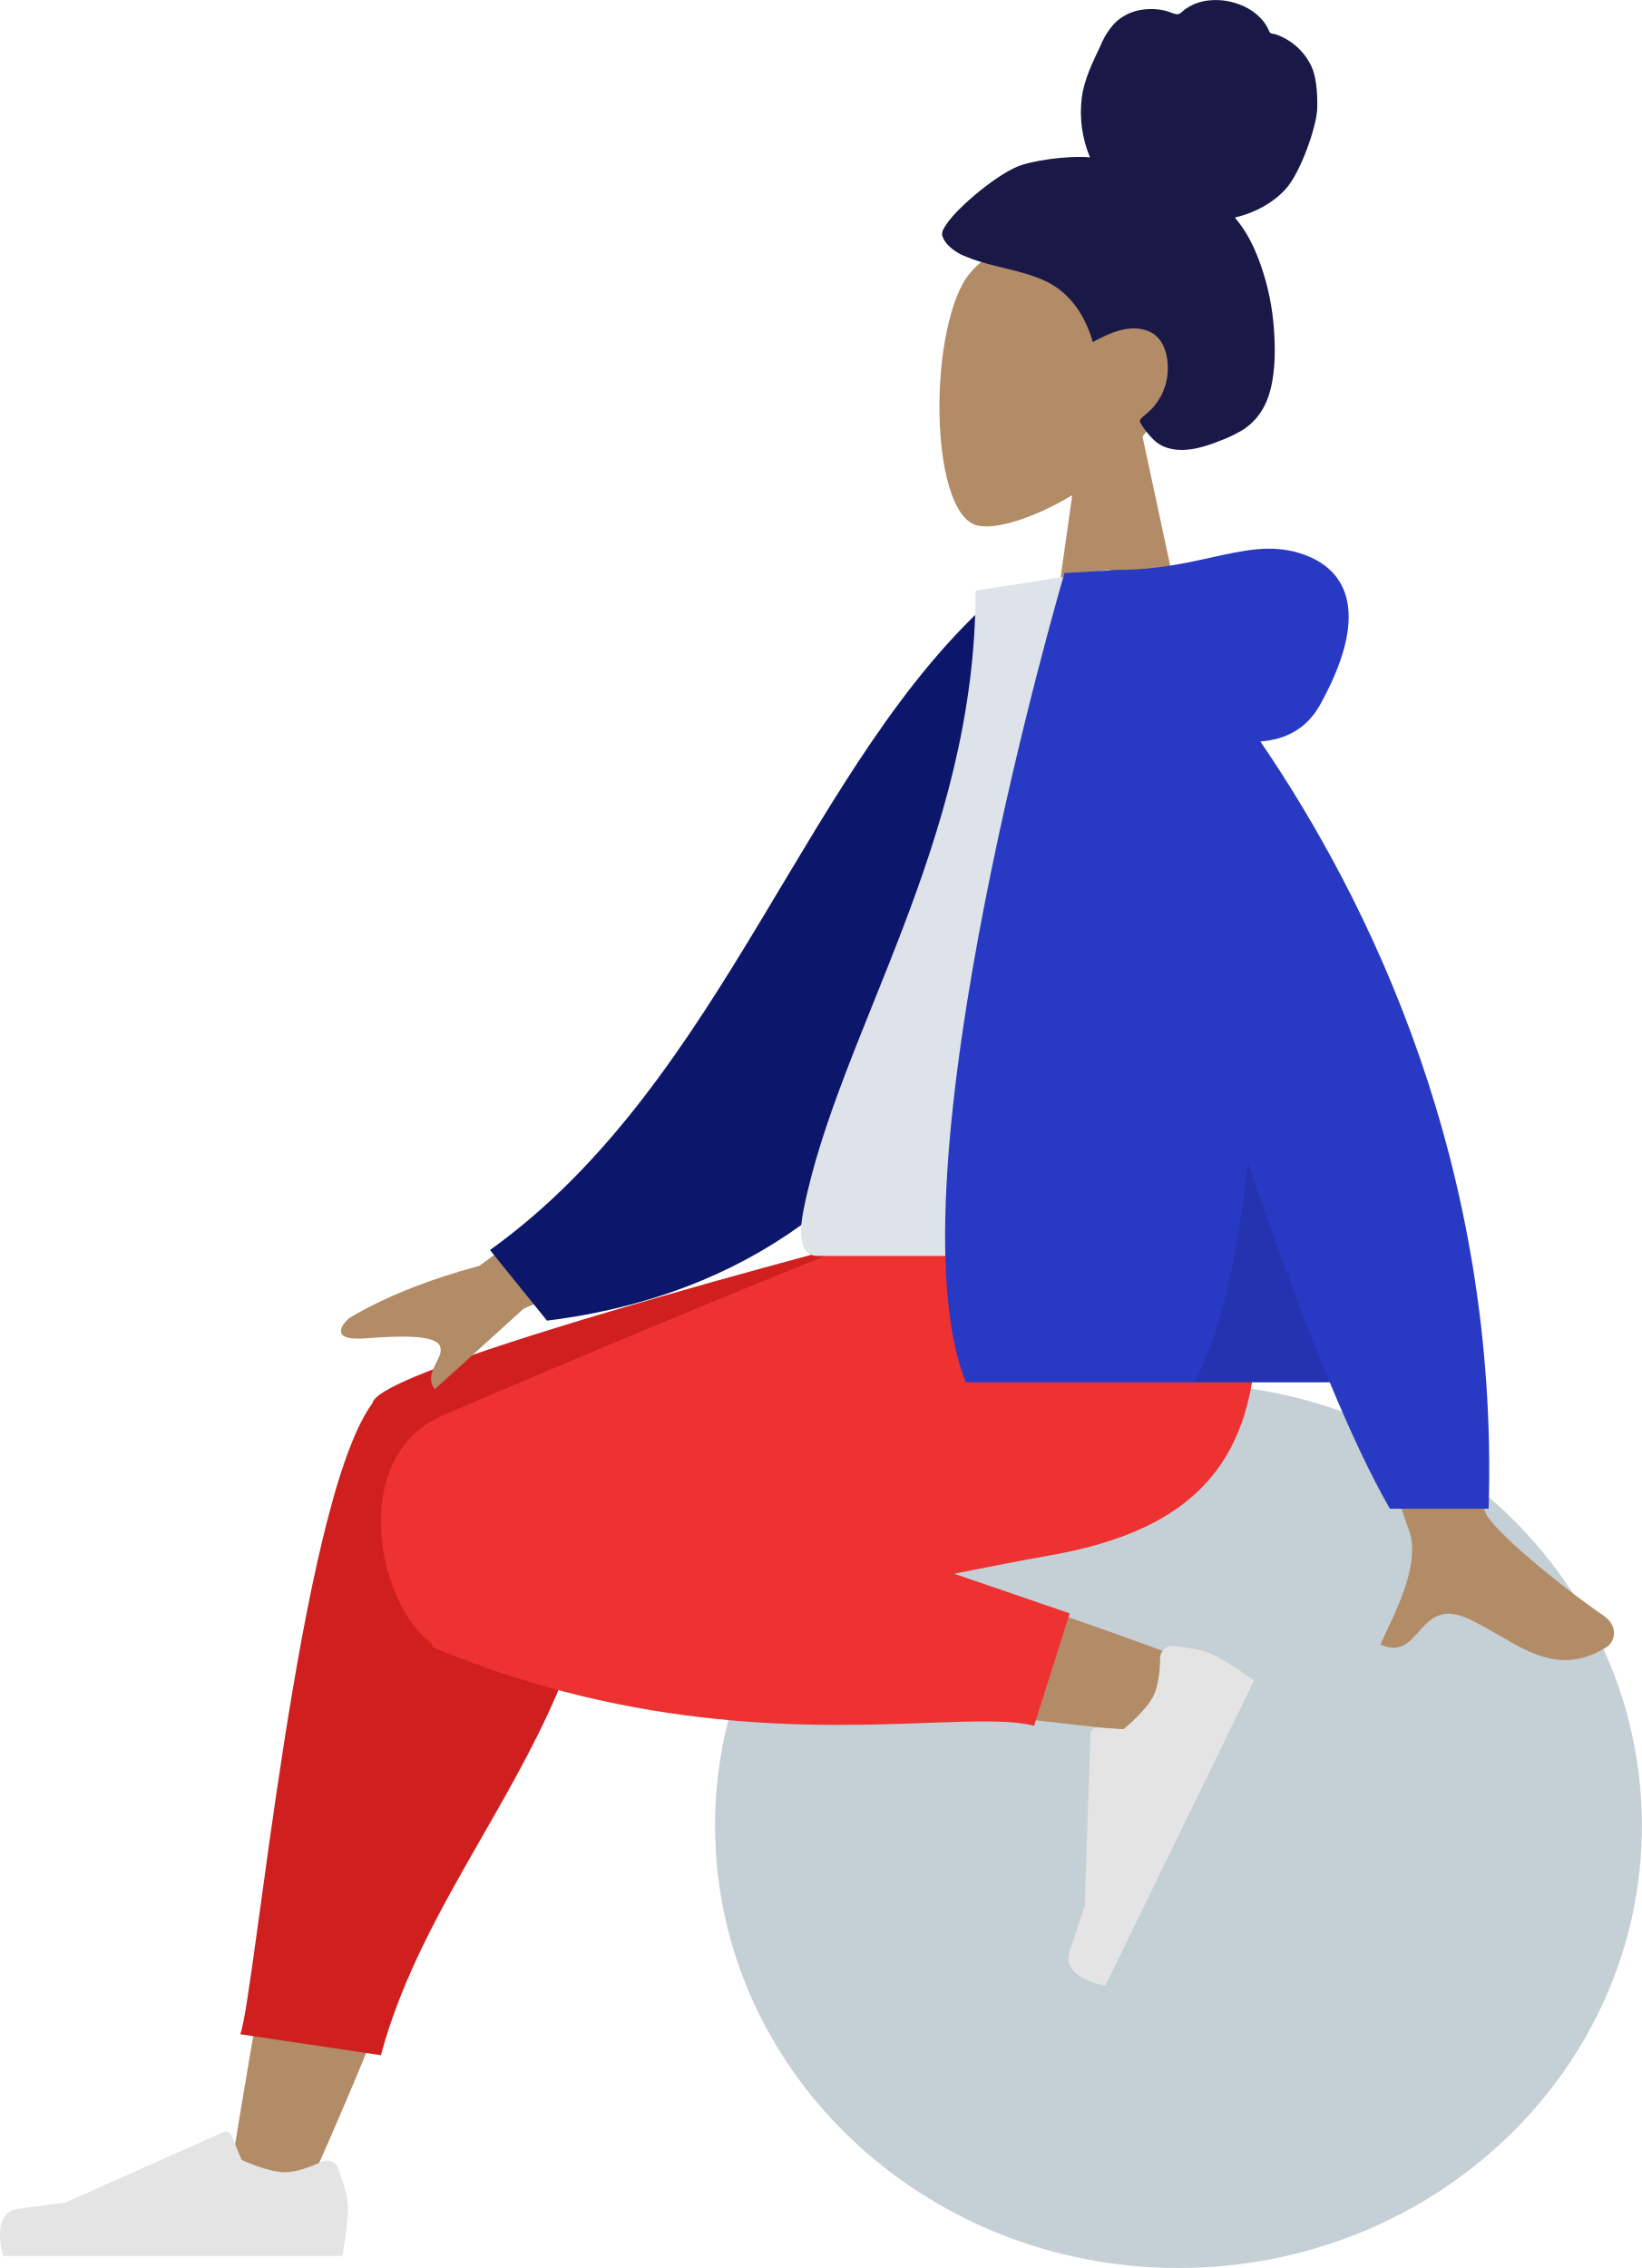
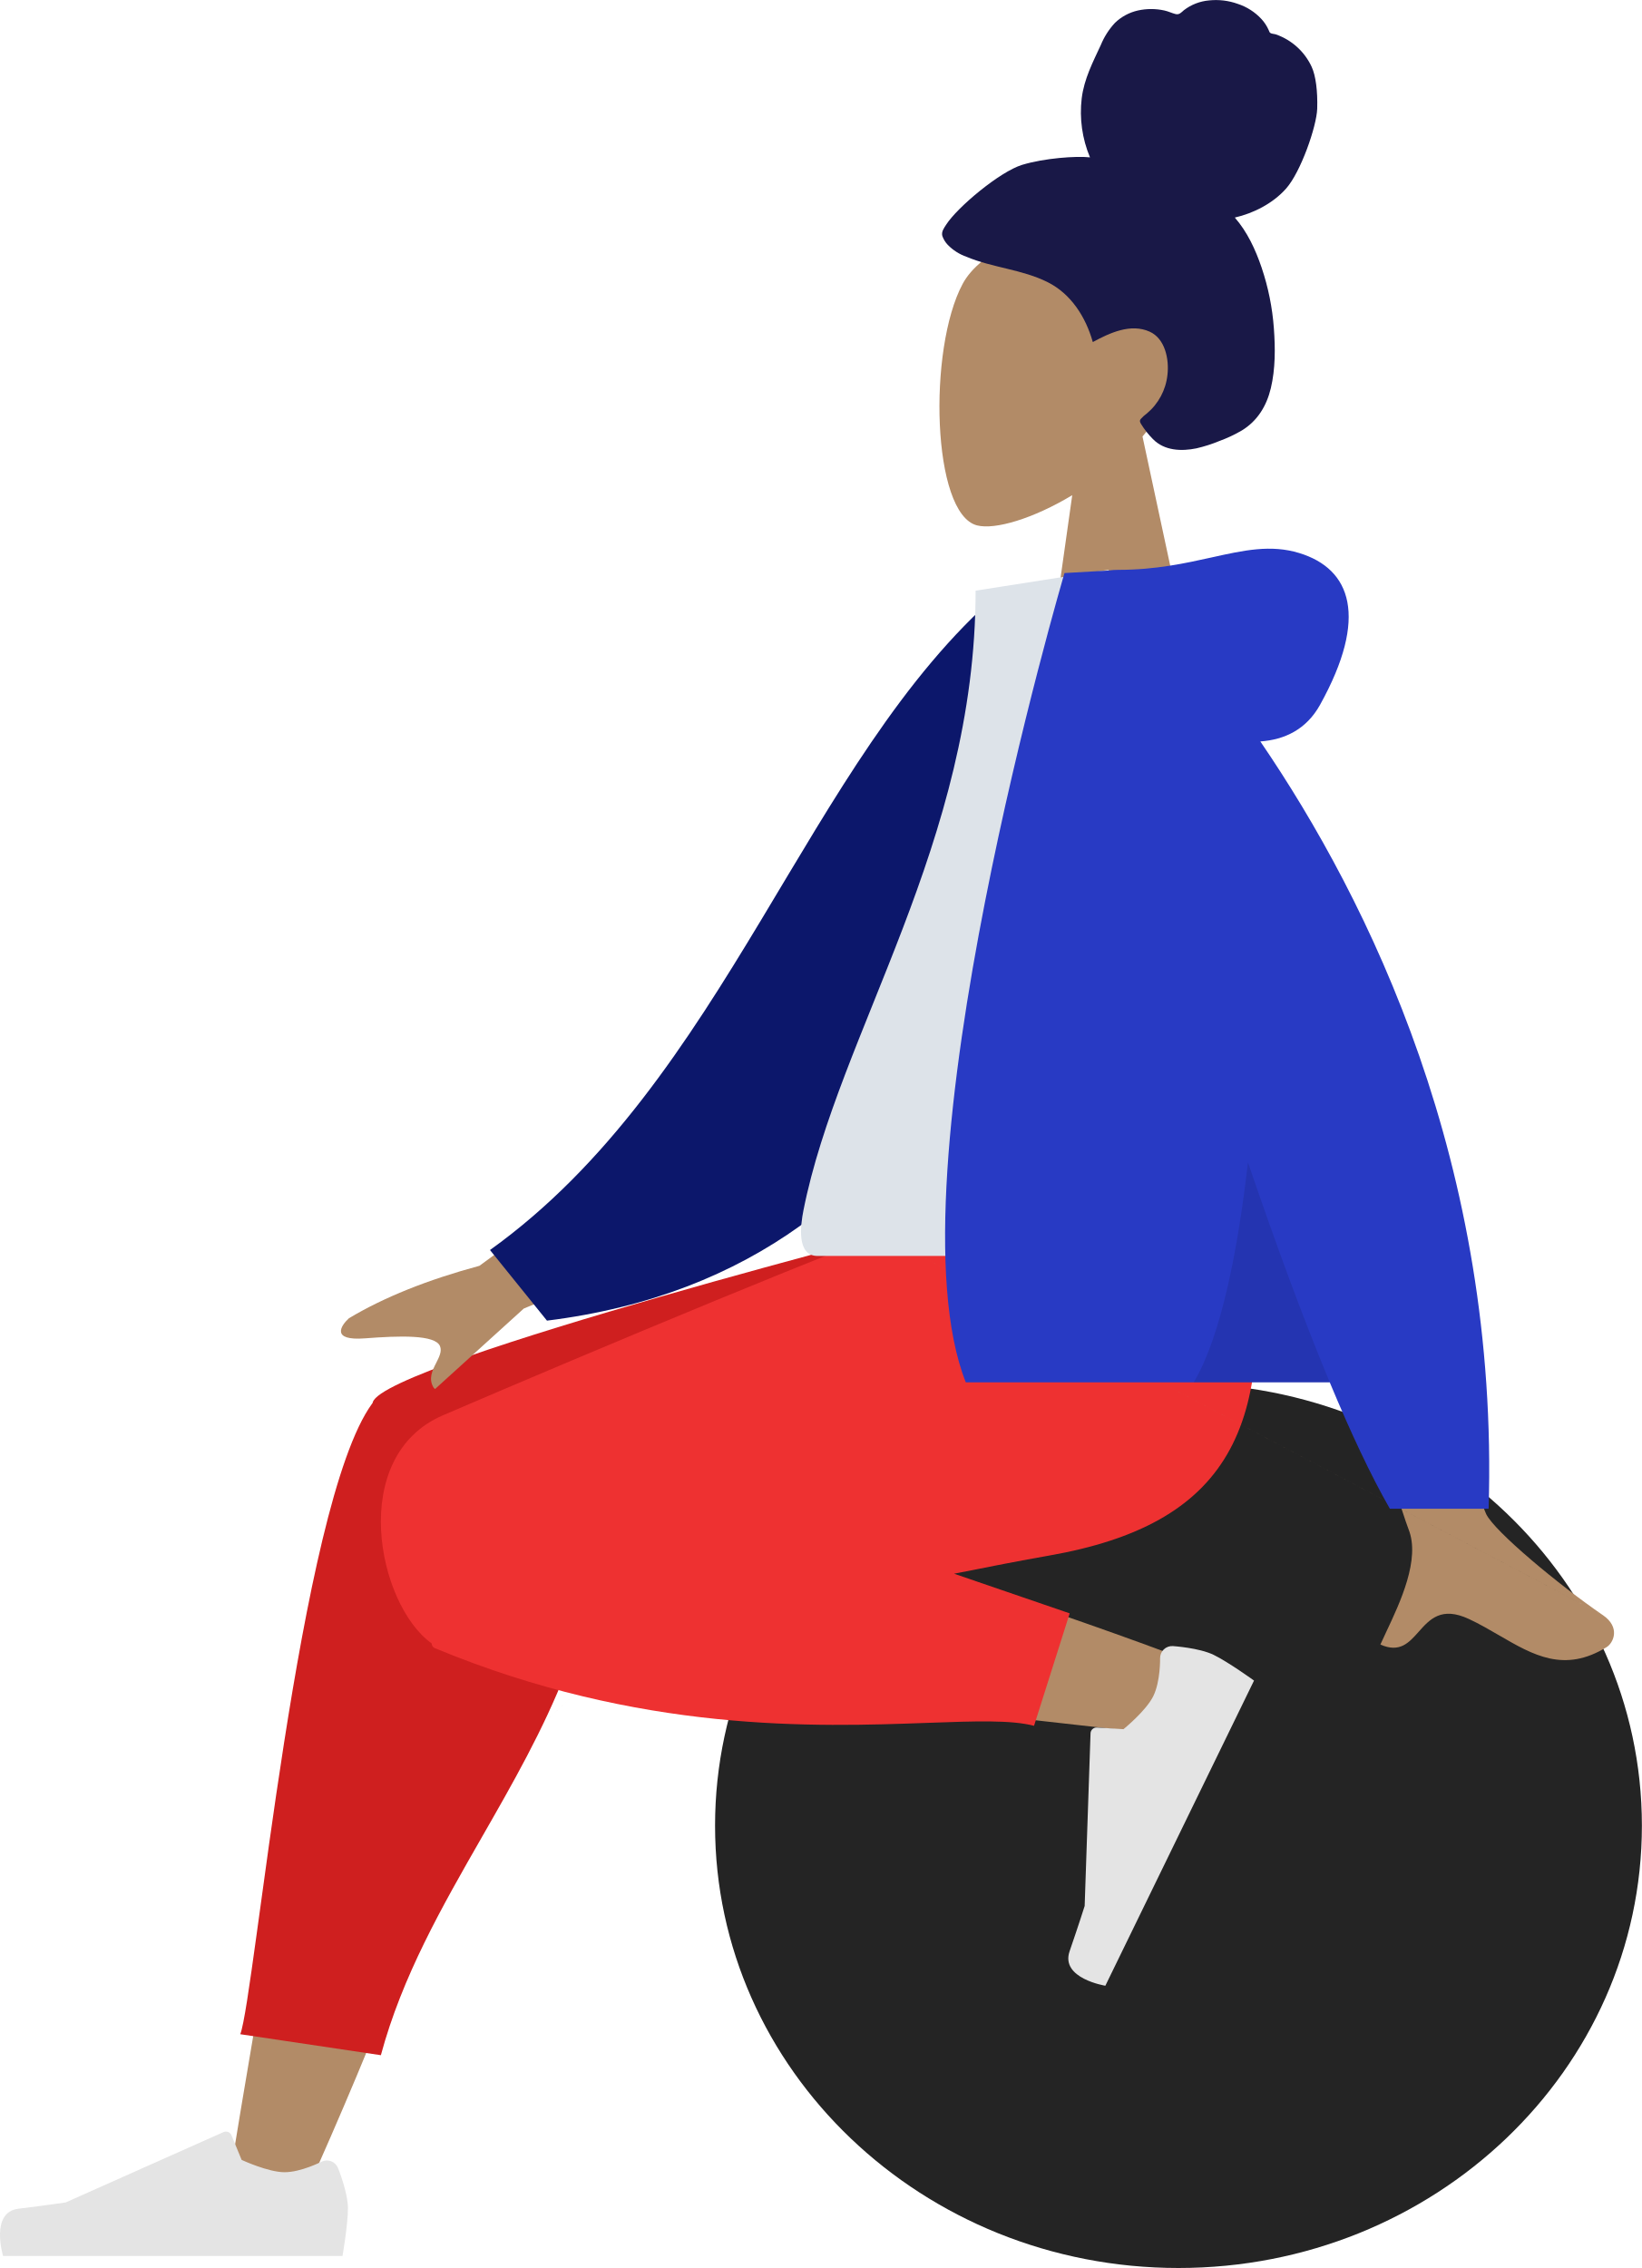
- <svg xmlns="http://www.w3.org/2000/svg" id="Group" height="100%" width="100%" viewBox="0 0 564.717 780.049">
+ <svg xmlns="http://www.w3.org/2000/svg" id="Group" width="100%" height="100%" viewBox="0 0 564.717 780.049">
+   <defs>
+     <style>
+       .cls-1 {
+         fill: #b28b67;
+       }
+ 
+       .cls-1, .cls-10, .cls-2, .cls-4, .cls-5, .cls-6, .cls-7, .cls-8, .cls-9 {
+         fill-rule: evenodd;
+       }
+ 
+       .cls-2 {
+         fill: #191847;
+       }
+ 
+       .cls-3 {
+         fill: #242424;
+       }
+ 
+       .cls-4 {
+         fill: #cf1f1f;
+       }
+ 
+       .cls-5 {
+         fill: #ee3131;
+       }
+ 
+       .cls-6 {
+         fill: #e4e4e4;
+       }
+ 
+       .cls-7 {
+         fill: #0c176b;
+       }
+ 
+       .cls-8 {
+         fill: #dde3e9;
+       }
+ 
+       .cls-9 {
+         fill: #283ac4;
+       }
+ 
+       .cls-10 {
+         fill: rgba(0,0,0,0.1);
+       }
+     </style>
+   </defs>
  <g id="Group_71" data-name="Group 71" transform="translate(323.116 0)">
    <g id="Group_69" data-name="Group 69" transform="translate(0 78.73)">
      <g id="Group_68" data-name="Group 68" transform="translate(0 0)">
-         <path id="Path_88" data-name="Path 88" d="M10.573,23.438C-1.422,45.8,0,102.509,15.506,106.5c6.182,1.594,19.353-2.31,32.757-10.389L39.85,155.639h49.68l-17.1-79.715c9.538-11.2,15.994-24.917,14.915-40.292C84.234-8.666,22.568,1.079,10.573,23.438Z" transform="translate(-2.59 -4.53)" fill="#b28b67" fill-rule="evenodd" />
+         <path id="Path_88" data-name="Path 88" class="cls-1" d="M10.573,23.438C-1.422,45.8,0,102.509,15.506,106.5c6.182,1.594,19.353-2.31,32.757-10.389L39.85,155.639h49.68l-17.1-79.715c9.538-11.2,15.994-24.917,14.915-40.292C84.234-8.666,22.568,1.079,10.573,23.438Z" transform="translate(-2.59 -4.53)" />
      </g>
    </g>
    <g id="Group_70" data-name="Group 70" transform="translate(0.9 0)">
-       <path id="Path_89" data-name="Path 89" d="M71.332,61.2c7.626-2.327,18.7-3.116,23.352-2.582A40.218,40.218,0,0,1,91.841,38.3c.833-6.695,3.822-12.395,6.587-18.368a25.129,25.129,0,0,1,4.872-7.6A16.634,16.634,0,0,1,111.181,8.1,21.076,21.076,0,0,1,120.26,8.1c1.32.278,2.5.882,3.8,1.217,1.326.344,1.969-.486,2.931-1.321a16.594,16.594,0,0,1,8.653-3.359,22.3,22.3,0,0,1,9.847,1.181,19.272,19.272,0,0,1,8.2,5.26,13.764,13.764,0,0,1,2.457,3.769c.238.572.277.912.848,1.121.528.194,1.146.2,1.691.384a21.272,21.272,0,0,1,12.226,11.09c1.431,3.051,2.109,8.424,1.923,14.446s-5.619,21.734-10.7,27.466c-4.536,5.116-11.2,8.491-17.639,9.969,4.271,4.885,7.114,10.99,9.217,17.2a84.217,84.217,0,0,1,4.219,20.892c.5,6.784.542,13.958-1.047,20.6-1.487,6.208-4.666,11.3-9.974,14.533a47.624,47.624,0,0,1-7.678,3.608,50.516,50.516,0,0,1-7.91,2.537c-5.14,1.063-11.063.881-15.023-3.214a28.218,28.218,0,0,1-4.038-5.134c-.374-.649-.6-1.073-.145-1.706a12.2,12.2,0,0,1,2.126-1.935,20.056,20.056,0,0,0,7.085-13.278c.632-5.45-.831-12.485-6.127-14.864-6.537-2.936-13.735.434-19.545,3.576-2.469-8.721-7.539-16.573-15.488-20.573-8.794-4.426-18.884-4.944-27.922-8.74a16.671,16.671,0,0,1-6.487-4.129,8.4,8.4,0,0,1-1.863-3.05c-.381-1.464.563-2.691,1.292-3.832C49.052,75.755,63.706,63.53,71.332,61.2Z" transform="translate(-43.808 -4.496)" fill="#191847" fill-rule="evenodd" />
+       <path id="Path_89" data-name="Path 89" class="cls-2" d="M71.332,61.2c7.626-2.327,18.7-3.116,23.352-2.582A40.218,40.218,0,0,1,91.841,38.3c.833-6.695,3.822-12.395,6.587-18.368a25.129,25.129,0,0,1,4.872-7.6A16.634,16.634,0,0,1,111.181,8.1,21.076,21.076,0,0,1,120.26,8.1c1.32.278,2.5.882,3.8,1.217,1.326.344,1.969-.486,2.931-1.321a16.594,16.594,0,0,1,8.653-3.359,22.3,22.3,0,0,1,9.847,1.181,19.272,19.272,0,0,1,8.2,5.26,13.764,13.764,0,0,1,2.457,3.769c.238.572.277.912.848,1.121.528.194,1.146.2,1.691.384a21.272,21.272,0,0,1,12.226,11.09c1.431,3.051,2.109,8.424,1.923,14.446s-5.619,21.734-10.7,27.466c-4.536,5.116-11.2,8.491-17.639,9.969,4.271,4.885,7.114,10.99,9.217,17.2a84.217,84.217,0,0,1,4.219,20.892c.5,6.784.542,13.958-1.047,20.6-1.487,6.208-4.666,11.3-9.974,14.533a47.624,47.624,0,0,1-7.678,3.608,50.516,50.516,0,0,1-7.91,2.537c-5.14,1.063-11.063.881-15.023-3.214a28.218,28.218,0,0,1-4.038-5.134c-.374-.649-.6-1.073-.145-1.706a12.2,12.2,0,0,1,2.126-1.935,20.056,20.056,0,0,0,7.085-13.278c.632-5.45-.831-12.485-6.127-14.864-6.537-2.936-13.735.434-19.545,3.576-2.469-8.721-7.539-16.573-15.488-20.573-8.794-4.426-18.884-4.944-27.922-8.74a16.671,16.671,0,0,1-6.487-4.129,8.4,8.4,0,0,1-1.863-3.05c-.381-1.464.563-2.691,1.292-3.832C49.052,75.755,63.706,63.53,71.332,61.2Z" transform="translate(-43.808 -4.496)" />
    </g>
  </g>
  <g id="Group_81" data-name="Group 81" transform="translate(0 419.872)">
    <g id="Group_73" data-name="Group 73" transform="translate(245.94 55.889)">
      <g id="Group_72" data-name="Group 72" transform="translate(0)">
-         <ellipse id="Ellipse_5" data-name="Ellipse 5" cx="159.389" cy="152.144" rx="159.389" ry="152.144" fill="#c5cfd6" />
+         <ellipse id="Ellipse_5" data-name="Ellipse 5" class="cls-3" cx="159.389" cy="152.144" rx="159.389" ry="152.144" />
      </g>
    </g>
    <g id="Group_74" data-name="Group 74" transform="translate(78.923 66.584)">
-       <path id="Path_90" data-name="Path 90" d="M197.744,165.5c-7.7,26.968-26.879,78.084-53.4,136.784l-25.2-7.355c22.049-135.075,40.4-224.5,50.911-251.72,6.945-17.983,59.485-15.876,53.441,20.309-2.536,15.174-12.565,55.806-25.746,101.982l103.59-95.672c41.1,8.515,126.316,38.617,150.651,48.235,15.293,6.045,5.434,26.546-7.613,24.753-9.309-1.28-118.084-12.683-194.812-23.726-30.81-4.434-14.235-62.144,17.754-56.037,10.762,2.054,22.209,4.328,34.02,6.775Z" transform="translate(-119.138 -32.166)" fill="#b28b67" fill-rule="evenodd" />
+       <path id="Path_90" data-name="Path 90" class="cls-1" d="M197.744,165.5c-7.7,26.968-26.879,78.084-53.4,136.784l-25.2-7.355c22.049-135.075,40.4-224.5,50.911-251.72,6.945-17.983,59.485-15.876,53.441,20.309-2.536,15.174-12.565,55.806-25.746,101.982l103.59-95.672c41.1,8.515,126.316,38.617,150.651,48.235,15.293,6.045,5.434,26.546-7.613,24.753-9.309-1.28-118.084-12.683-194.812-23.726-30.81-4.434-14.235-62.144,17.754-56.037,10.762,2.054,22.209,4.328,34.02,6.775Z" transform="translate(-119.138 -32.166)" />
    </g>
    <g id="Group_75" data-name="Group 75" transform="translate(82.641)">
-       <path id="Path_91" data-name="Path 91" d="M414.448,0H398.795S207.783,48.673,203.581,62.385c-.029.1-.056.194-.079.291q-.1.129-.192.259C178.075,97.641,162.96,267.083,158,279.77l48.357,7.214c7.315-27.121,20.988-50.99,34.753-75.014,21.048-36.741,42.308-73.849,41.358-123.522a26.971,26.971,0,0,0,.356-6.857l131.624-67Z" transform="translate(-158)" fill="#cf1f1f" fill-rule="evenodd" />
+       <path id="Path_91" data-name="Path 91" class="cls-4" d="M414.448,0H398.795S207.783,48.673,203.581,62.385c-.029.1-.056.194-.079.291q-.1.129-.192.259C178.075,97.641,162.96,267.083,158,279.77l48.357,7.214c7.315-27.121,20.988-50.99,34.753-75.014,21.048-36.741,42.308-73.849,41.358-123.522a26.971,26.971,0,0,0,.356-6.857l131.624-67Z" transform="translate(-158)" />
    </g>
    <g id="Group_76" data-name="Group 76" transform="translate(130.998)">
-       <path id="Path_92" data-name="Path 92" d="M310.156,121.385c12.043-2.411,23.134-4.562,32.623-6.227C404.079,104.406,421.953,71.593,411.384,0H298.442c-18.45,5.3-114.329,45.508-164.077,66.894-32.925,14.155-22.546,65.18-3.9,78.459a1.821,1.821,0,0,0,1.035,1.616c70.692,29.3,130.974,27.113,169.685,25.709,16.214-.588,28.642-1.039,36.467,1.019l12.261-38.675Z" transform="translate(-113)" fill="#ee3131" fill-rule="evenodd" />
+       <path id="Path_92" data-name="Path 92" class="cls-5" d="M310.156,121.385c12.043-2.411,23.134-4.562,32.623-6.227C404.079,104.406,421.953,71.593,411.384,0H298.442c-18.45,5.3-114.329,45.508-164.077,66.894-32.925,14.155-22.546,65.18-3.9,78.459a1.821,1.821,0,0,0,1.035,1.616c70.692,29.3,130.974,27.113,169.685,25.709,16.214-.588,28.642-1.039,36.467,1.019l12.261-38.675Z" transform="translate(-113)" />
    </g>
    <g id="Group_78" data-name="Group 78" transform="matrix(-0.438, 0.899, -0.899, -0.438, 432.131, 156.459)">
      <g id="Group_77" data-name="Group 77" transform="translate(0 0)">
-         <path id="Path_93" data-name="Path 93" d="M9.146,32.39a4.14,4.14,0,0,1-5.719-2.11S0,21.94,0,16.341,1.866,0,1.866,0h116.75s4.551,15.045-5.254,16.245-16.29,2.166-16.29,2.166L42.807,42.6a2.07,2.07,0,0,1-2.757-1.1l-3.488-8.461S27.486,28.8,21.811,28.8,9.146,32.39,9.146,32.39Z" fill="#e4e4e4" fill-rule="evenodd" />
+         <path id="Path_93" data-name="Path 93" class="cls-6" d="M9.146,32.39a4.14,4.14,0,0,1-5.719-2.11S0,21.94,0,16.341,1.866,0,1.866,0h116.75s4.551,15.045-5.254,16.245-16.29,2.166-16.29,2.166L42.807,42.6a2.07,2.07,0,0,1-2.757-1.1l-3.488-8.461S27.486,28.8,21.811,28.8,9.146,32.39,9.146,32.39Z" />
      </g>
    </g>
    <g id="Group_80" data-name="Group 80" transform="translate(0 313.254)">
      <g id="Group_79" data-name="Group 79" transform="translate(0 0)">
-         <path id="Path_94" data-name="Path 94" d="M111.525,29.724a4.14,4.14,0,0,1,5.719,2.11s3.427,8.34,3.427,13.939-1.866,16.341-1.866,16.341H2.055S-2.5,47.069,7.309,45.87,23.6,43.7,23.6,43.7L77.864,19.512a2.07,2.07,0,0,1,2.757,1.1l3.488,8.461S93.185,33.31,98.86,33.31,111.525,29.724,111.525,29.724Z" transform="translate(-1 -19.332)" fill="#e4e4e4" fill-rule="evenodd" />
+         <path id="Path_94" data-name="Path 94" class="cls-6" d="M111.525,29.724a4.14,4.14,0,0,1,5.719,2.11s3.427,8.34,3.427,13.939-1.866,16.341-1.866,16.341H2.055S-2.5,47.069,7.309,45.87,23.6,43.7,23.6,43.7L77.864,19.512a2.07,2.07,0,0,1,2.757,1.1l3.488,8.461S93.185,33.31,98.86,33.31,111.525,29.724,111.525,29.724Z" transform="translate(-1 -19.332)" />
      </g>
    </g>
  </g>
  <g id="Group_87" data-name="Group 87" transform="translate(117.266 188.717)">
    <g id="Group_82" data-name="Group 82" transform="translate(0 198.148)">
-       <path id="Path_95" data-name="Path 95" d="M147.834,92.212,81.805,140.7q-26.864,7.25-44.888,18.038c-2.838,2.585-6.268,7.822,5.5,6.918s24.192-1.329,25.817,2.687c.71,1.757-.255,3.666-1.292,5.713-1.327,2.625-2.77,5.475-.925,8.52l.5.522,30.526-27.688,65.384-27.115-14.6-36.081L468.218,260.87c-15.23-10.443-37.178-28.721-40.144-34.738-6.066-12.306-26.723-132.247-26.723-132.247l-43.257.17S398.157,223.389,401.351,231.3c4.148,10.28-2.9,25.214-7.676,35.343-.739,1.567-1.424,3.018-2,4.32,6.63,2.966,9.814-.619,13.172-4.4,3.792-4.27,7.8-8.787,17.25-4.395,3.649,1.7,7.1,3.705,10.476,5.668,11.654,6.773,22.36,13,36.924,4.01,2.309-1.424,4.839-6.787-1.274-10.979Z" transform="translate(-34.163 -92.212)" fill="#b28b67" fill-rule="evenodd" />
+       <path id="Path_95" data-name="Path 95" class="cls-1" d="M147.834,92.212,81.805,140.7q-26.864,7.25-44.888,18.038c-2.838,2.585-6.268,7.822,5.5,6.918s24.192-1.329,25.817,2.687c.71,1.757-.255,3.666-1.292,5.713-1.327,2.625-2.77,5.475-.925,8.52l.5.522,30.526-27.688,65.384-27.115-14.6-36.081L468.218,260.87c-15.23-10.443-37.178-28.721-40.144-34.738-6.066-12.306-26.723-132.247-26.723-132.247l-43.257.17S398.157,223.389,401.351,231.3c4.148,10.28-2.9,25.214-7.676,35.343-.739,1.567-1.424,3.018-2,4.32,6.63,2.966,9.814-.619,13.172-4.4,3.792-4.27,7.8-8.787,17.25-4.395,3.649,1.7,7.1,3.705,10.476,5.668,11.654,6.773,22.36,13,36.924,4.01,2.309-1.424,4.839-6.787-1.274-10.979Z" transform="translate(-34.163 -92.212)" />
    </g>
    <g id="Group_83" data-name="Group 83" transform="translate(264.404 248.565) rotate(175)">
-       <path id="Path_96" data-name="Path 96" d="M0,231.135l17.564,4.618C88.723,184.389,125.5,76.971,211.686,25.9L194.283,0C52.074,5.111,5.488,135.985,0,231.135Z" transform="translate(0 0)" fill="#0c176b" fill-rule="evenodd" />
+       <path id="Path_96" data-name="Path 96" class="cls-7" d="M0,231.135l17.564,4.618C88.723,184.389,125.5,76.971,211.686,25.9L194.283,0C52.074,5.111,5.488,135.985,0,231.135Z" transform="translate(0 0)" />
    </g>
    <g id="Group_84" data-name="Group 84" transform="translate(158.24 7.272)">
-       <path id="Path_97" data-name="Path 97" d="M254.045,235.978H95.669c-7.239,0-5.875-10.449-4.827-15.724C102.914,159.4,150.047,93.794,150.047,7.164L195.73,0C233.516,60.771,246.583,135.593,254.045,235.978Z" transform="translate(-90)" fill="#dde3e9" fill-rule="evenodd" />
+       <path id="Path_97" data-name="Path 97" class="cls-8" d="M254.045,235.978H95.669c-7.239,0-5.875-10.449-4.827-15.724C102.914,159.4,150.047,93.794,150.047,7.164L195.73,0C233.516,60.771,246.583,135.593,254.045,235.978Z" transform="translate(-90)" />
    </g>
    <g id="Group_85" data-name="Group 85" transform="translate(207.792 0)">
-       <path id="Path_98" data-name="Path 98" d="M163.324,62.78c8.312-.594,15.815-4.072,20.558-12.63,16.7-30.129,10.667-46.717-7.177-52.17-9.812-3-19.041-.952-30.087,1.5-9.04,2-19.3,4.279-32.1,4.281A22.18,22.18,0,0,0,111.124,4l-15.158.865S34.419,213.459,62.018,283.207H187.2c7.118,17.1,14.1,32.012,20.675,43.47h33.966C245.5,208.519,200.761,117.6,163.324,62.78Z" transform="translate(-54.899 3.513)" fill="#283ac4" fill-rule="evenodd" />
+       <path id="Path_98" data-name="Path 98" class="cls-9" d="M163.324,62.78c8.312-.594,15.815-4.072,20.558-12.63,16.7-30.129,10.667-46.717-7.177-52.17-9.812-3-19.041-.952-30.087,1.5-9.04,2-19.3,4.279-32.1,4.281A22.18,22.18,0,0,0,111.124,4l-15.158.865S34.419,213.459,62.018,283.207H187.2c7.118,17.1,14.1,32.012,20.675,43.47h33.966C245.5,208.519,200.761,117.6,163.324,62.78Z" transform="translate(-54.899 3.513)" />
    </g>
    <g id="Group_86" data-name="Group 86" transform="translate(293.306 211.071)">
-       <path id="Path_99" data-name="Path 99" d="M128.185,174.1c-9.339-22.43-18.916-48.611-28.132-75.649C96.622,128.23,90.909,158.135,81.4,174.1Z" transform="translate(-81.397 -98.454)" fill="rgba(0,0,0,0.1)" fill-rule="evenodd" />
+       <path id="Path_99" data-name="Path 99" class="cls-10" d="M128.185,174.1c-9.339-22.43-18.916-48.611-28.132-75.649C96.622,128.23,90.909,158.135,81.4,174.1Z" transform="translate(-81.397 -98.454)" />
    </g>
  </g>
</svg>
